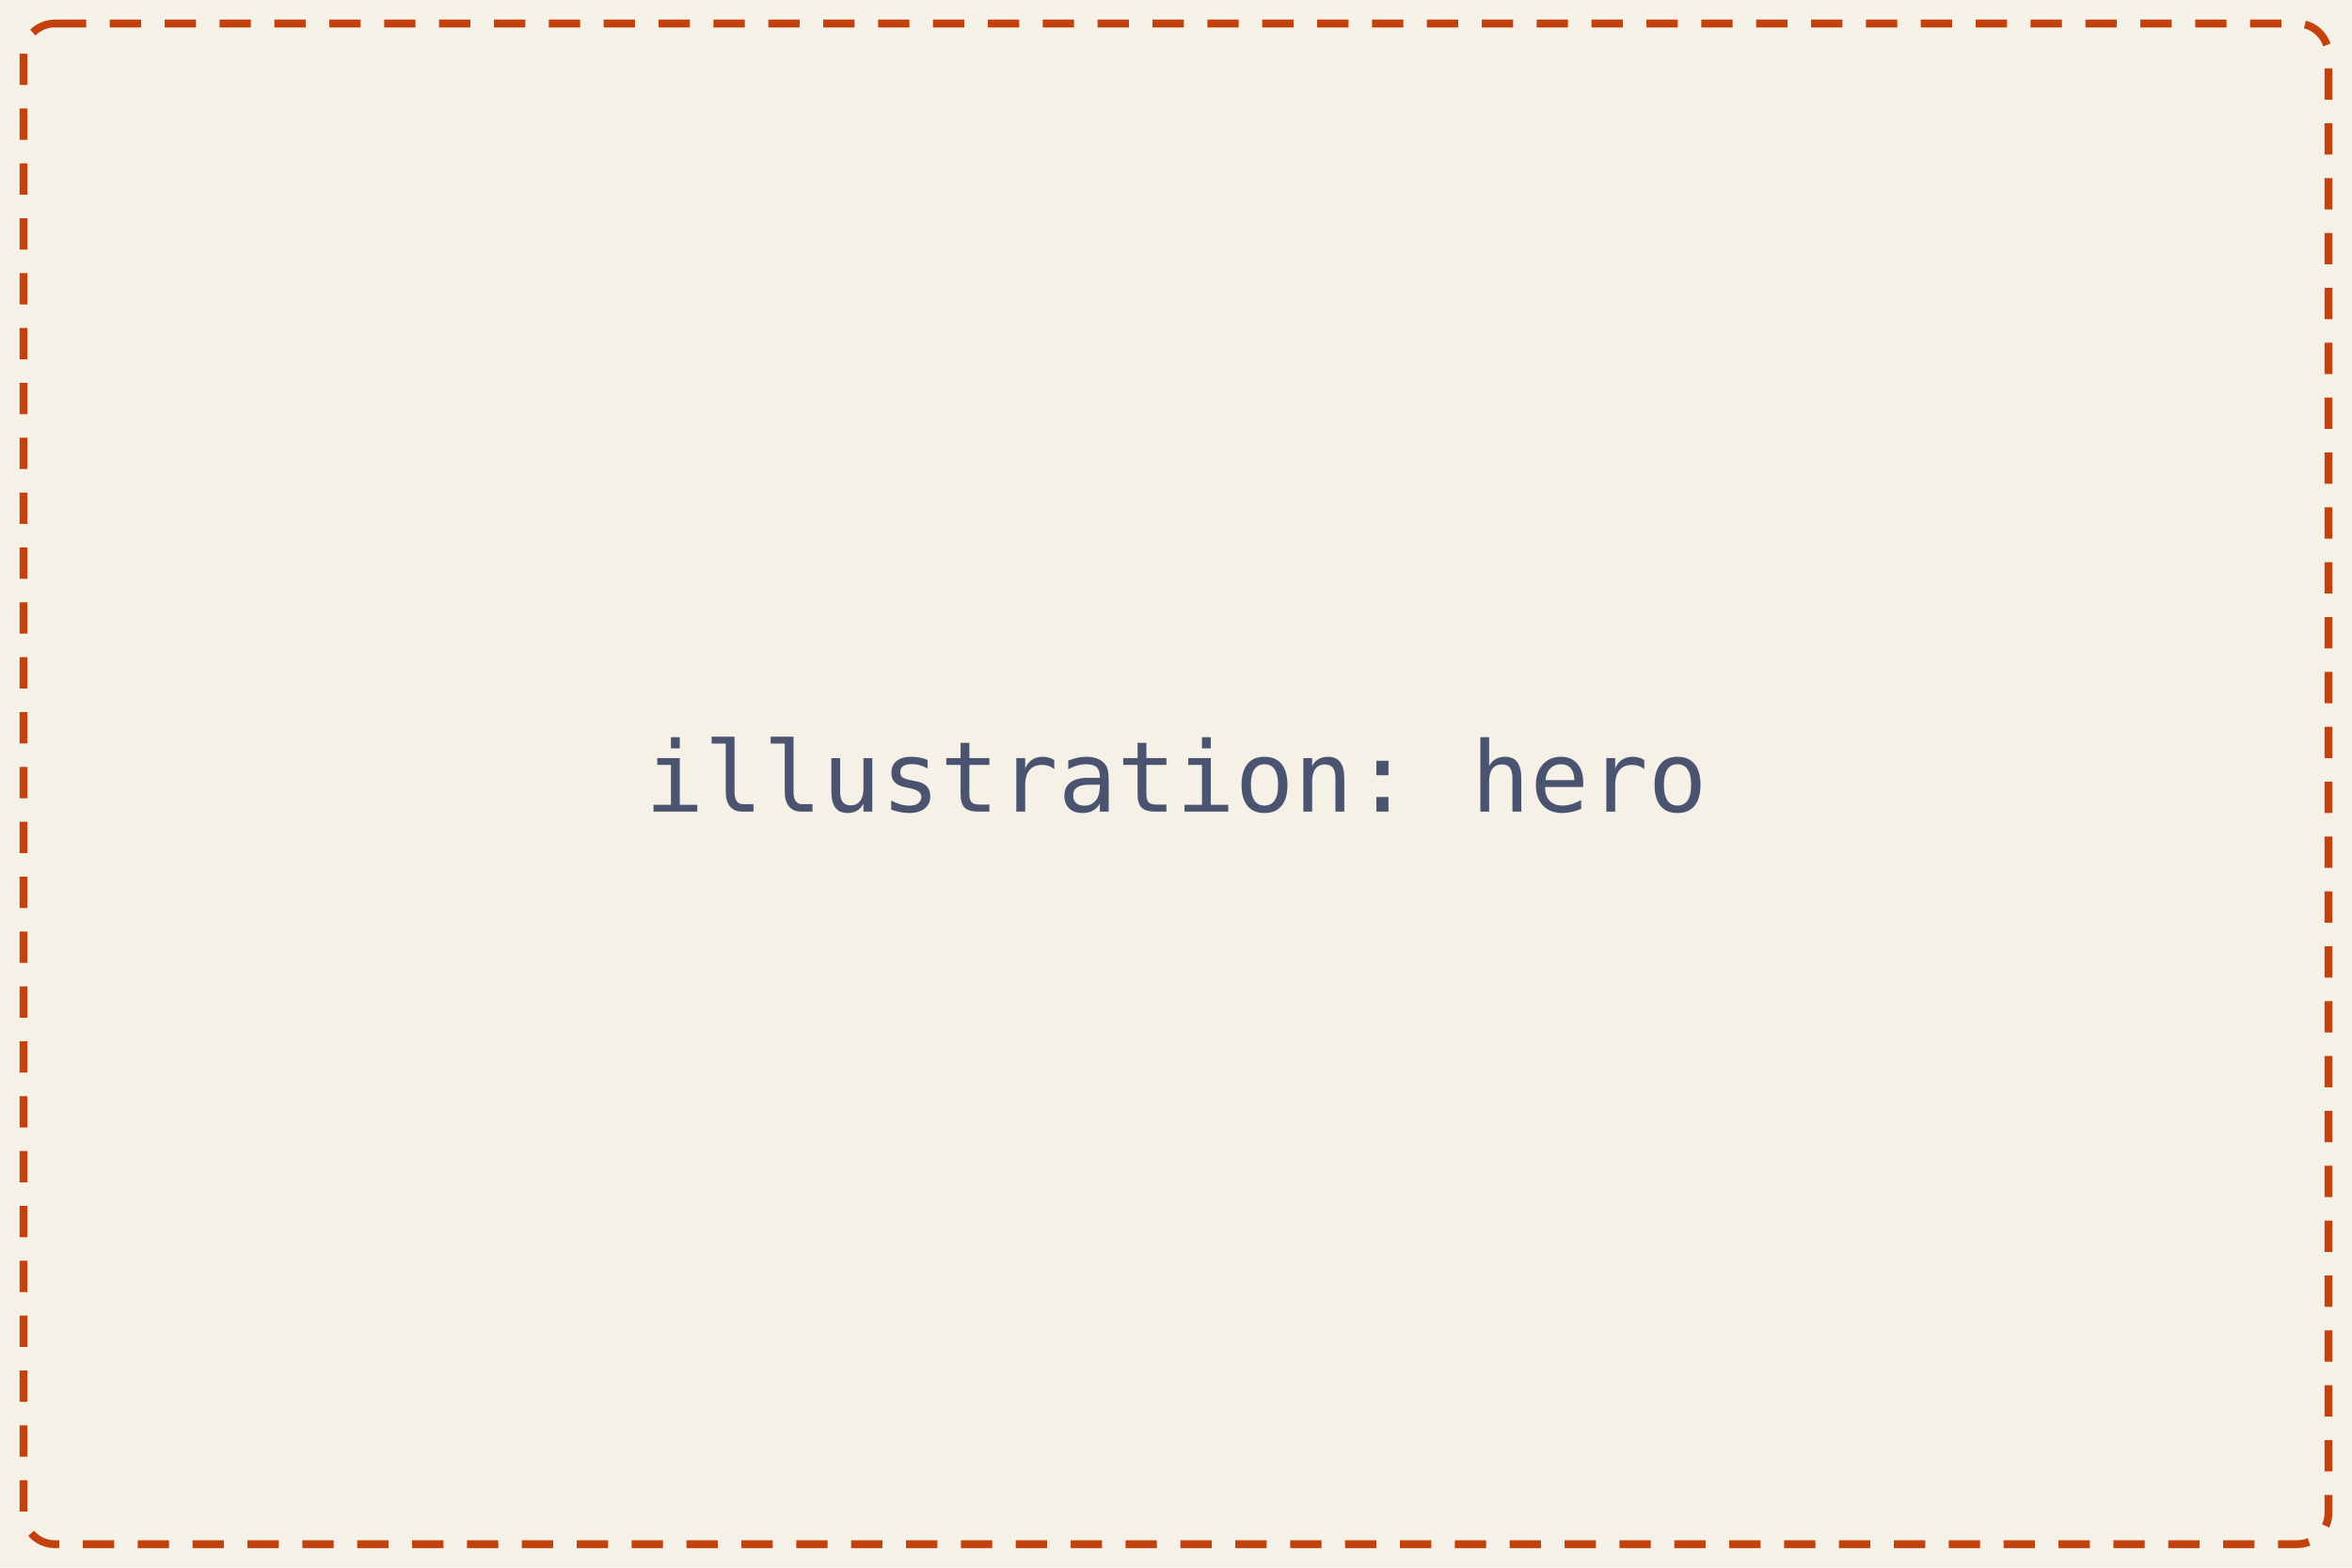
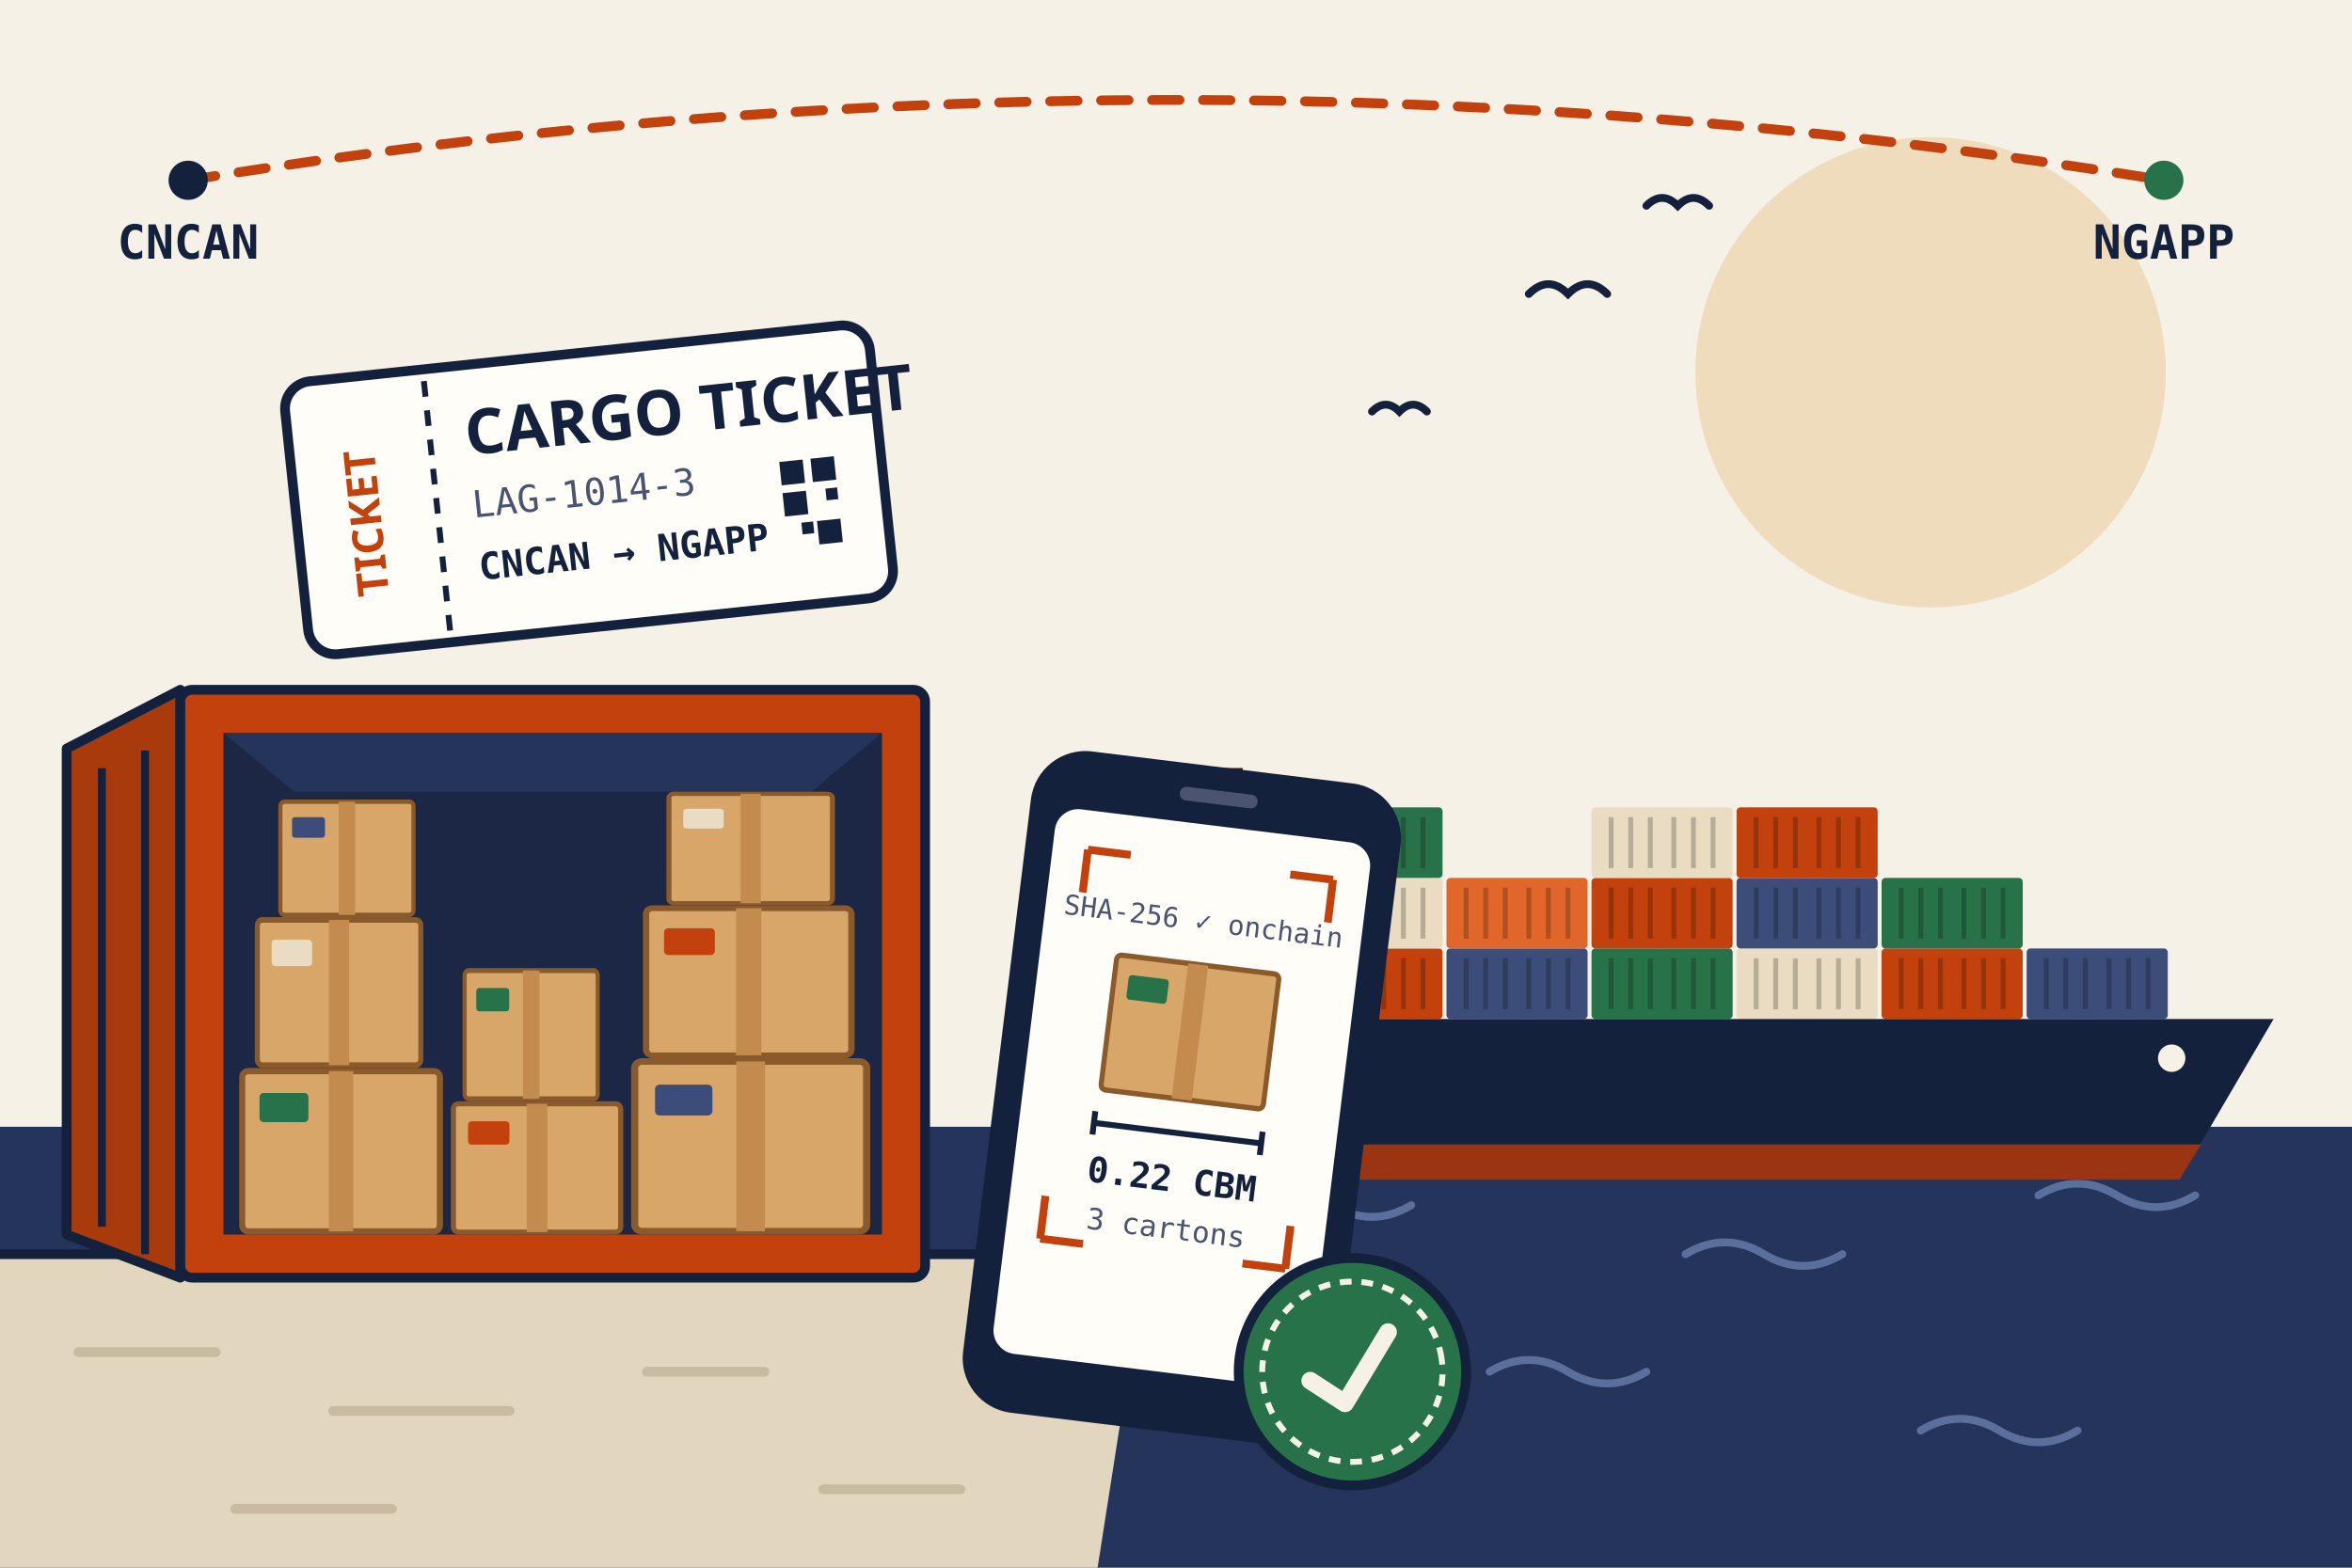
- <svg xmlns="http://www.w3.org/2000/svg" viewBox="0 0 1200 800" role="img" aria-label="Illustration placeholder: hero">
+ <svg xmlns="http://www.w3.org/2000/svg" viewBox="0 0 1200 800" role="img" aria-label="An open shared container of cartons on the quay, a phone photographing and measuring one carton with a green verified stamp, a Cargo Ticket, and a container ship sailing from Guangzhou to Apapa">
+   <defs>
+     <symbol id="ctr" viewBox="0 0 72 36">
+       <rect width="72" height="36" rx="2" fill="currentColor" />
+       <path d="M10 5v26M20 5v26M30 5v26M42 5v26M52 5v26M62 5v26" stroke="#000" stroke-opacity=".22" stroke-width="2.5" />
+     </symbol>
+     <symbol id="carton" viewBox="0 0 100 80" preserveAspectRatio="none">
+       <rect x="1.5" y="1.5" width="97" height="77" rx="3" fill="#d9a66a" stroke="#8a5a2b" stroke-width="3" />
+       <rect x="44" y="1.5" width="12" height="77" fill="#c48b4e" />
+       <rect x="10" y="12" width="24" height="14" rx="2" fill="currentColor" />
+     </symbol>
+   </defs>
  <rect width="1200" height="800" fill="#f6f1e7" />
-   <rect x="12" y="12" width="1176" height="776" fill="none" stroke="#c2410c" stroke-width="4" stroke-dasharray="16 12" rx="16" />
-   <text x="50%" y="50%" text-anchor="middle" dominant-baseline="middle" font-family="monospace" font-size="50" fill="#4a5470">illustration: hero</text>
+   <circle cx="985" cy="190" r="120" fill="#efdcbc" />
+   <path d="M780 150q10-10 20 0q10-10 20 0M840 105q8-8 16 0q8-8 16 0M700 210q7-7 14 0q7-7 14 0" fill="none" stroke="#14213d" stroke-width="4" stroke-linecap="round" />
+   <path d="M96 92Q600 10 1104 92" fill="none" stroke="#c2410c" stroke-width="5" stroke-dasharray="14 12" stroke-linecap="round" />
+   <circle cx="96" cy="92" r="10" fill="#14213d" />
+   <circle cx="1104" cy="92" r="10" fill="#28724a" />
+   <text x="96" y="132" font-family="ui-monospace, Menlo, Consolas, monospace" font-size="24" font-weight="700" fill="#14213d" text-anchor="middle">CNCAN</text>
+   <text x="1104" y="132" font-family="ui-monospace, Menlo, Consolas, monospace" font-size="24" font-weight="700" fill="#14213d" text-anchor="middle">NGAPP</text>
+   <rect y="575" width="1200" height="225" fill="#24345a" />
+   <path d="M640 615q20-12 40 0t40 0M860 640q20-12 40 0t40 0M1040 610q20-12 40 0t40 0M760 700q20-12 40 0t40 0M980 730q20-12 40 0t40 0" fill="none" stroke="#5b6f9c" stroke-width="4" stroke-linecap="round" />
+   <g>
+     <rect x="604" y="392" width="30" height="40" fill="#c2410c" />
+     <rect x="604" y="392" width="30" height="9" fill="#14213d" />
+     <rect x="584" y="430" width="70" height="92" rx="4" fill="#fffdf8" stroke="#14213d" stroke-width="5" />
+     <rect x="593" y="443" width="52" height="14" rx="2" fill="#14213d" />
+     <rect x="593" y="468" width="52" height="8" rx="2" fill="#d9cfbd" />
+     <use href="#ctr" x="664" y="484" width="72" height="36" color="#c2410c" />
+     <use href="#ctr" x="664" y="448" width="72" height="36" color="#e9dcc3" />
+     <use href="#ctr" x="664" y="412" width="72" height="36" color="#28724a" />
+     <use href="#ctr" x="738" y="484" width="72" height="36" color="#3b4d78" />
+     <use href="#ctr" x="738" y="448" width="72" height="36" color="#e0662a" />
+     <use href="#ctr" x="812" y="484" width="72" height="36" color="#28724a" />
+     <use href="#ctr" x="812" y="448" width="72" height="36" color="#c2410c" />
+     <use href="#ctr" x="812" y="412" width="72" height="36" color="#e9dcc3" />
+     <use href="#ctr" x="886" y="484" width="72" height="36" color="#e9dcc3" />
+     <use href="#ctr" x="886" y="448" width="72" height="36" color="#3b4d78" />
+     <use href="#ctr" x="886" y="412" width="72" height="36" color="#c2410c" />
+     <use href="#ctr" x="960" y="484" width="72" height="36" color="#c2410c" />
+     <use href="#ctr" x="960" y="448" width="72" height="36" color="#28724a" />
+     <use href="#ctr" x="1034" y="484" width="72" height="36" color="#3b4d78" />
+     <path d="M560 520H1160L1112 602H604Z" fill="#14213d" />
+     <path d="M590 584H1123L1112 602H604Z" fill="#9a3412" />
+     <circle cx="1108" cy="540" r="7" fill="#f6f1e7" />
+   </g>
+   <path d="M0 640H585L560 800H0Z" fill="#e2d6bf" />
+   <path d="M0 640H585" stroke="#14213d" stroke-width="5" />
+   <path d="M40 690h70M170 720h90M330 700h60M120 770h80M420 760h70" stroke="#c9bb9f" stroke-width="5" stroke-linecap="round" />
+   <g>
+     <path d="M92 352L34 382V630L92 652Z" fill="#a83a0c" stroke="#14213d" stroke-width="5" stroke-linejoin="round" />
+     <path d="M52 392V626M74 383V640" stroke="#14213d" stroke-width="4" />
+     <rect x="92" y="352" width="380" height="300" rx="6" fill="#c2410c" stroke="#14213d" stroke-width="5" />
+     <rect x="114" y="374" width="336" height="256" fill="#1b2744" />
+     <path d="M114 374L150 404H414L450 374" fill="#24345a" />
+     <use href="#carton" x="122" y="545" width="104" height="85" color="#28724a" />
+     <use href="#carton" x="230" y="562" width="88" height="68" color="#c2410c" />
+     <use href="#carton" x="322" y="540" width="122" height="90" color="#3b4d78" />
+     <use href="#carton" x="130" y="468" width="86" height="77" color="#e9dcc3" />
+     <use href="#carton" x="236" y="494" width="70" height="68" color="#28724a" />
+     <use href="#carton" x="328" y="462" width="108" height="78" color="#c2410c" />
+     <use href="#carton" x="142" y="408" width="70" height="60" color="#3b4d78" />
+     <use href="#carton" x="340" y="404" width="86" height="58" color="#e9dcc3" />
+   </g>
+   <g transform="rotate(-6 300 245)">
+     <rect x="150" y="180" width="300" height="140" rx="14" fill="#fffdf8" stroke="#14213d" stroke-width="5" />
+     <path d="M222 186V314" stroke="#14213d" stroke-width="3" stroke-dasharray="8 7" />
+     <text x="186" y="262" font-family="'Arial Narrow', Impact, sans-serif" font-size="22" font-weight="800" fill="#c2410c" text-anchor="middle" textLength="84" lengthAdjust="spacingAndGlyphs" transform="rotate(-90 186 255)">TICKET</text>
+     <text x="240" y="226" font-family="Impact, 'Arial Narrow', sans-serif" font-size="32" font-weight="800" fill="#14213d" textLength="190" lengthAdjust="spacingAndGlyphs">CARGO TICKET</text>
+     <text x="240" y="258" font-family="ui-monospace, Menlo, Consolas, monospace" font-size="19" fill="#4a5470" textLength="128" lengthAdjust="spacingAndGlyphs">LAG-1014-3</text>
+     <text x="240" y="290" font-family="ui-monospace, Menlo, Consolas, monospace" font-size="19" font-weight="700" fill="#14213d" textLength="146" lengthAdjust="spacingAndGlyphs">CNCAN → NGAPP</text>
+     <g fill="#14213d">
+       <rect x="398" y="246" width="12" height="12" />
+       <rect x="414" y="246" width="12" height="12" />
+       <rect x="398" y="262" width="12" height="12" />
+       <rect x="414" y="278" width="12" height="12" />
+       <rect x="406" y="278" width="6" height="6" />
+       <rect x="420" y="262" width="6" height="6" />
+     </g>
+   </g>
+   <g transform="rotate(7 600 560)">
+     <rect x="508" y="390" width="190" height="340" rx="28" fill="#14213d" />
+     <rect x="522" y="420" width="162" height="280" rx="12" fill="#fffdf8" />
+     <rect x="583" y="402" width="40" height="7" rx="3.5" fill="#4a5470" />
+     <path d="M540 440h22M540 440v22M666 440h-22M666 440v22M540 640h22M540 640v-22M666 640h-22M666 640v-22" stroke="#c2410c" stroke-width="4" fill="none" />
+     <use href="#carton" x="560" y="490" width="86" height="72" color="#28724a" />
+     <path d="M560 578H646M560 572v12M646 572v12" stroke="#14213d" stroke-width="3" />
+     <text x="603" y="608" font-family="ui-monospace, Menlo, Consolas, monospace" font-size="18" font-weight="700" fill="#14213d" text-anchor="middle" textLength="92" lengthAdjust="spacingAndGlyphs">0.22 CBM</text>
+     <text x="603" y="632" font-family="ui-monospace, Menlo, Consolas, monospace" font-size="15" fill="#4a5470" text-anchor="middle">3 cartons</text>
+     <text x="603" y="474" font-family="ui-monospace, Menlo, Consolas, monospace" font-size="14" fill="#4a5470" text-anchor="middle" textLength="132" lengthAdjust="spacingAndGlyphs">SHA-256 ✓ onchain</text>
+   </g>
+   <g transform="rotate(-12 690 700)">
+     <circle cx="690" cy="700" r="58" fill="#28724a" stroke="#14213d" stroke-width="5" />
+     <circle cx="690" cy="700" r="46" fill="none" stroke="#f6f1e7" stroke-width="3" stroke-dasharray="6 5" />
+     <path d="M668 700l15 15 29-31" fill="none" stroke="#f6f1e7" stroke-width="9" stroke-linecap="round" stroke-linejoin="round" />
+   </g>
</svg>
